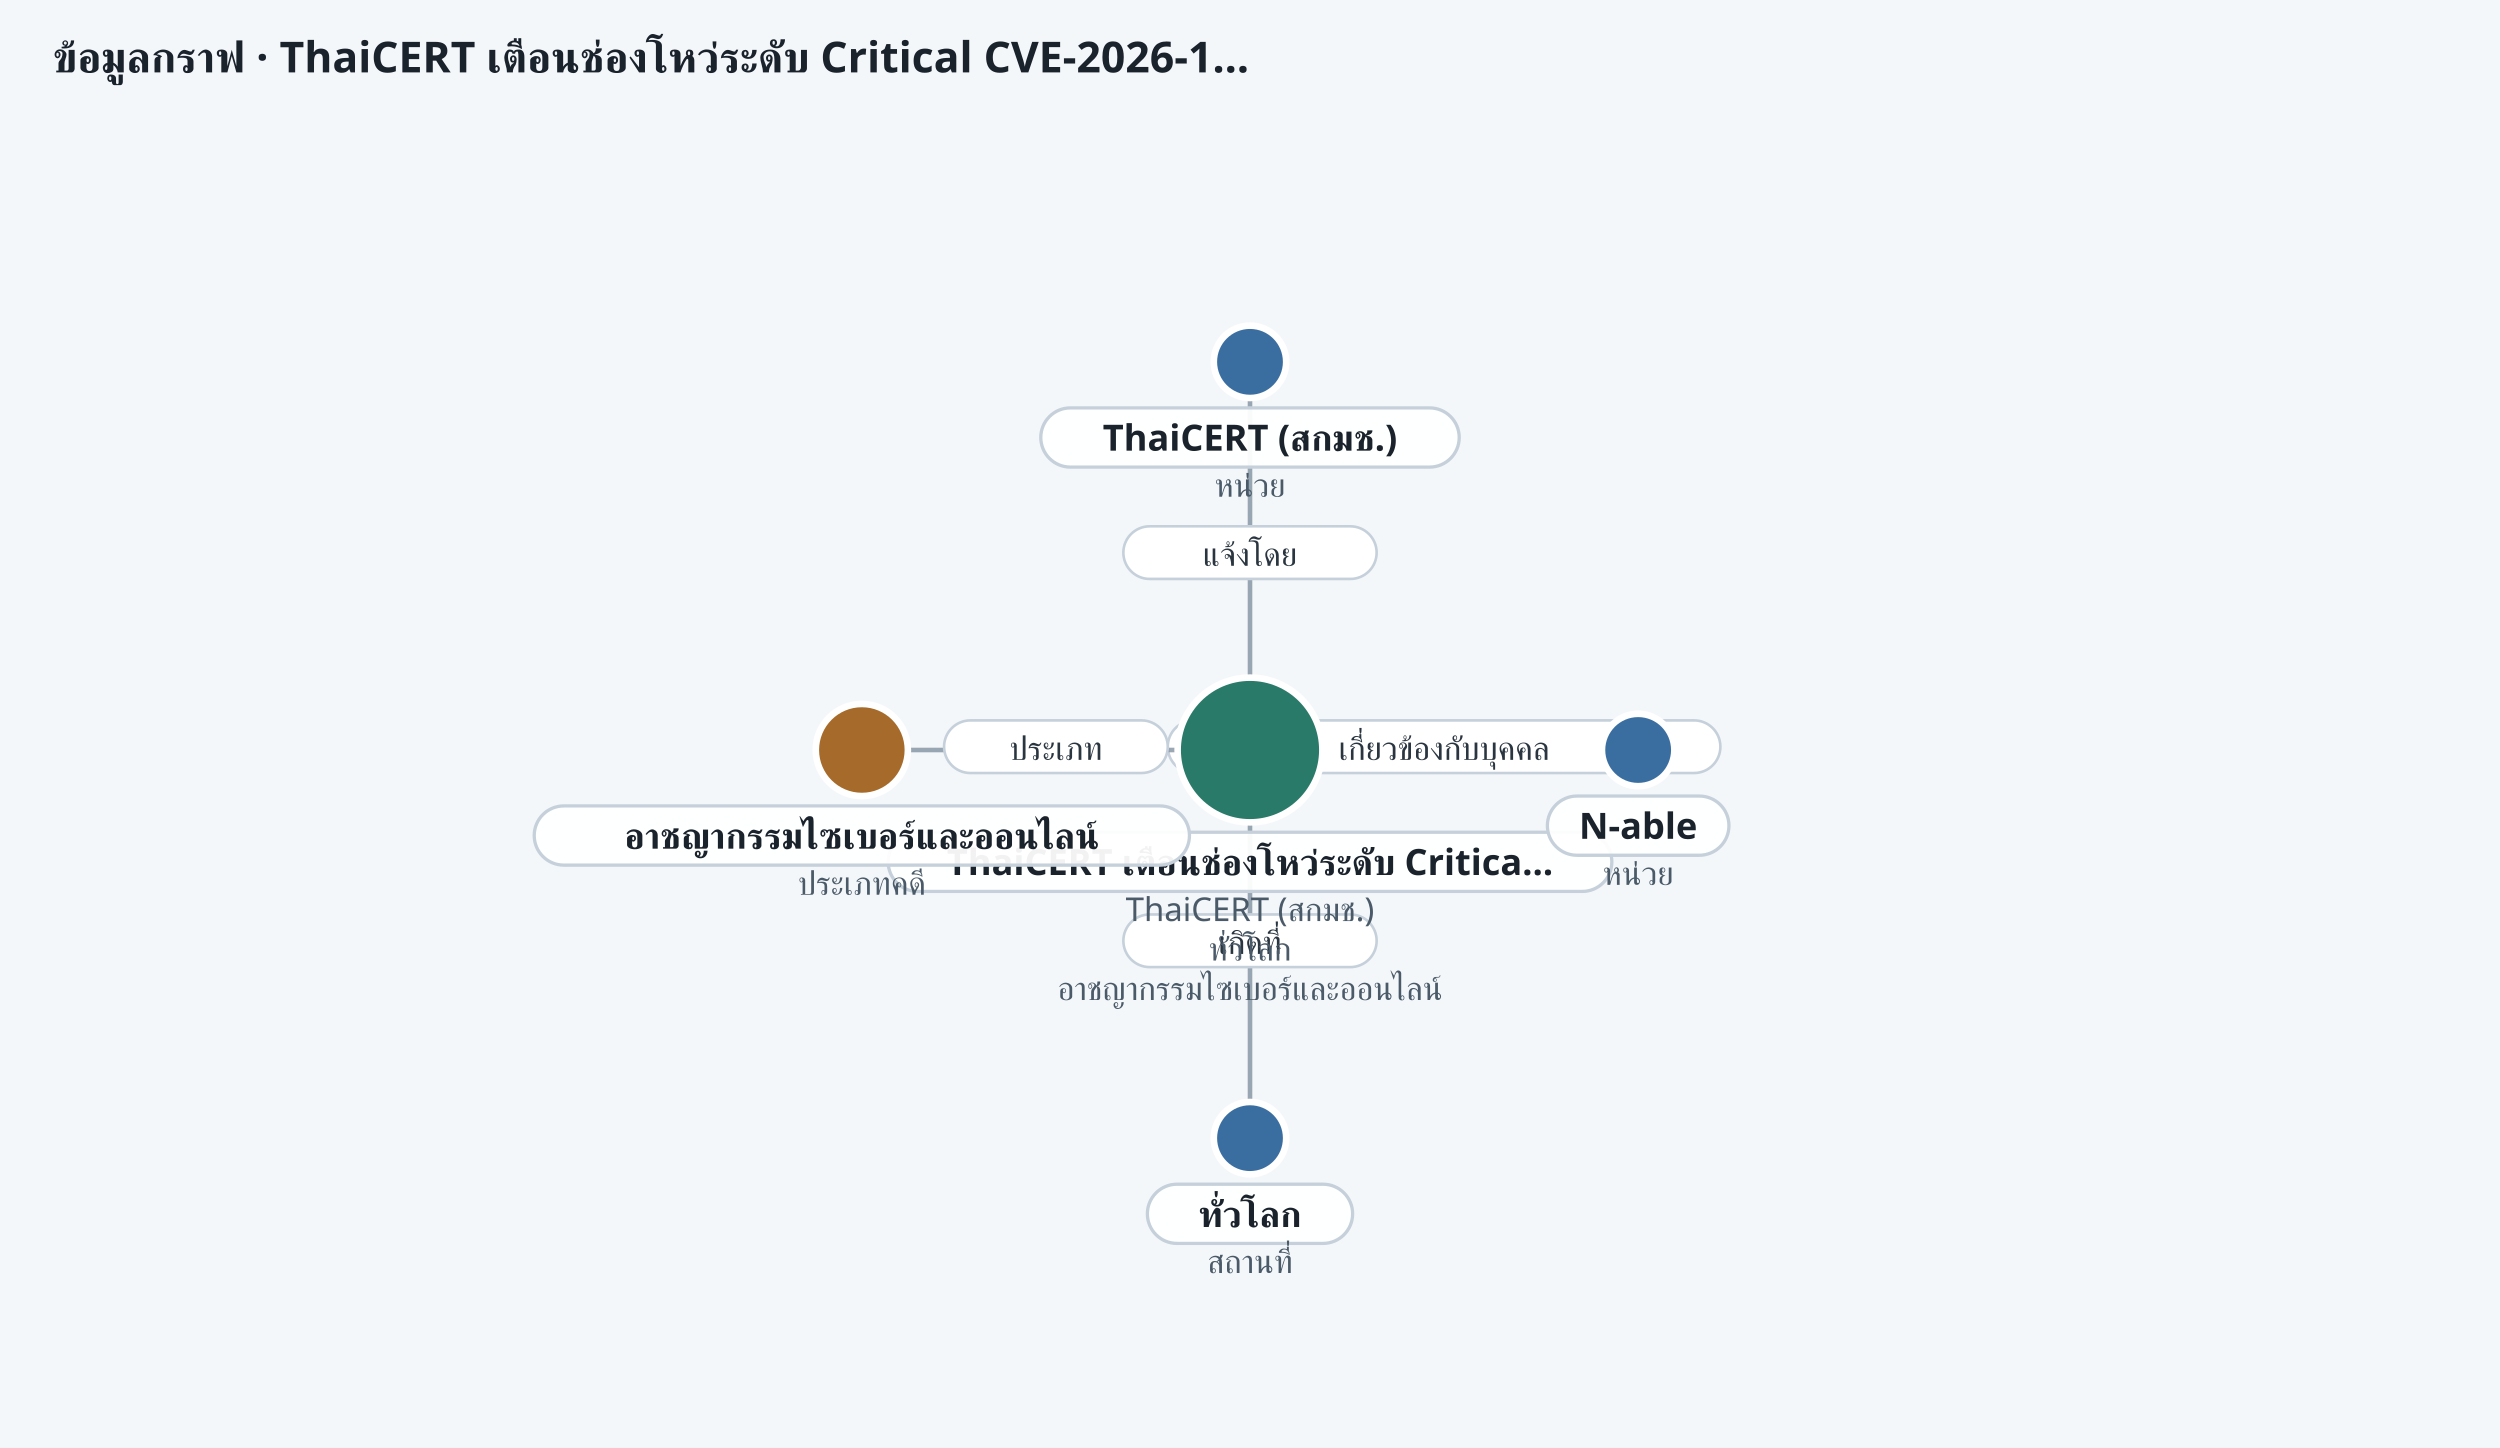
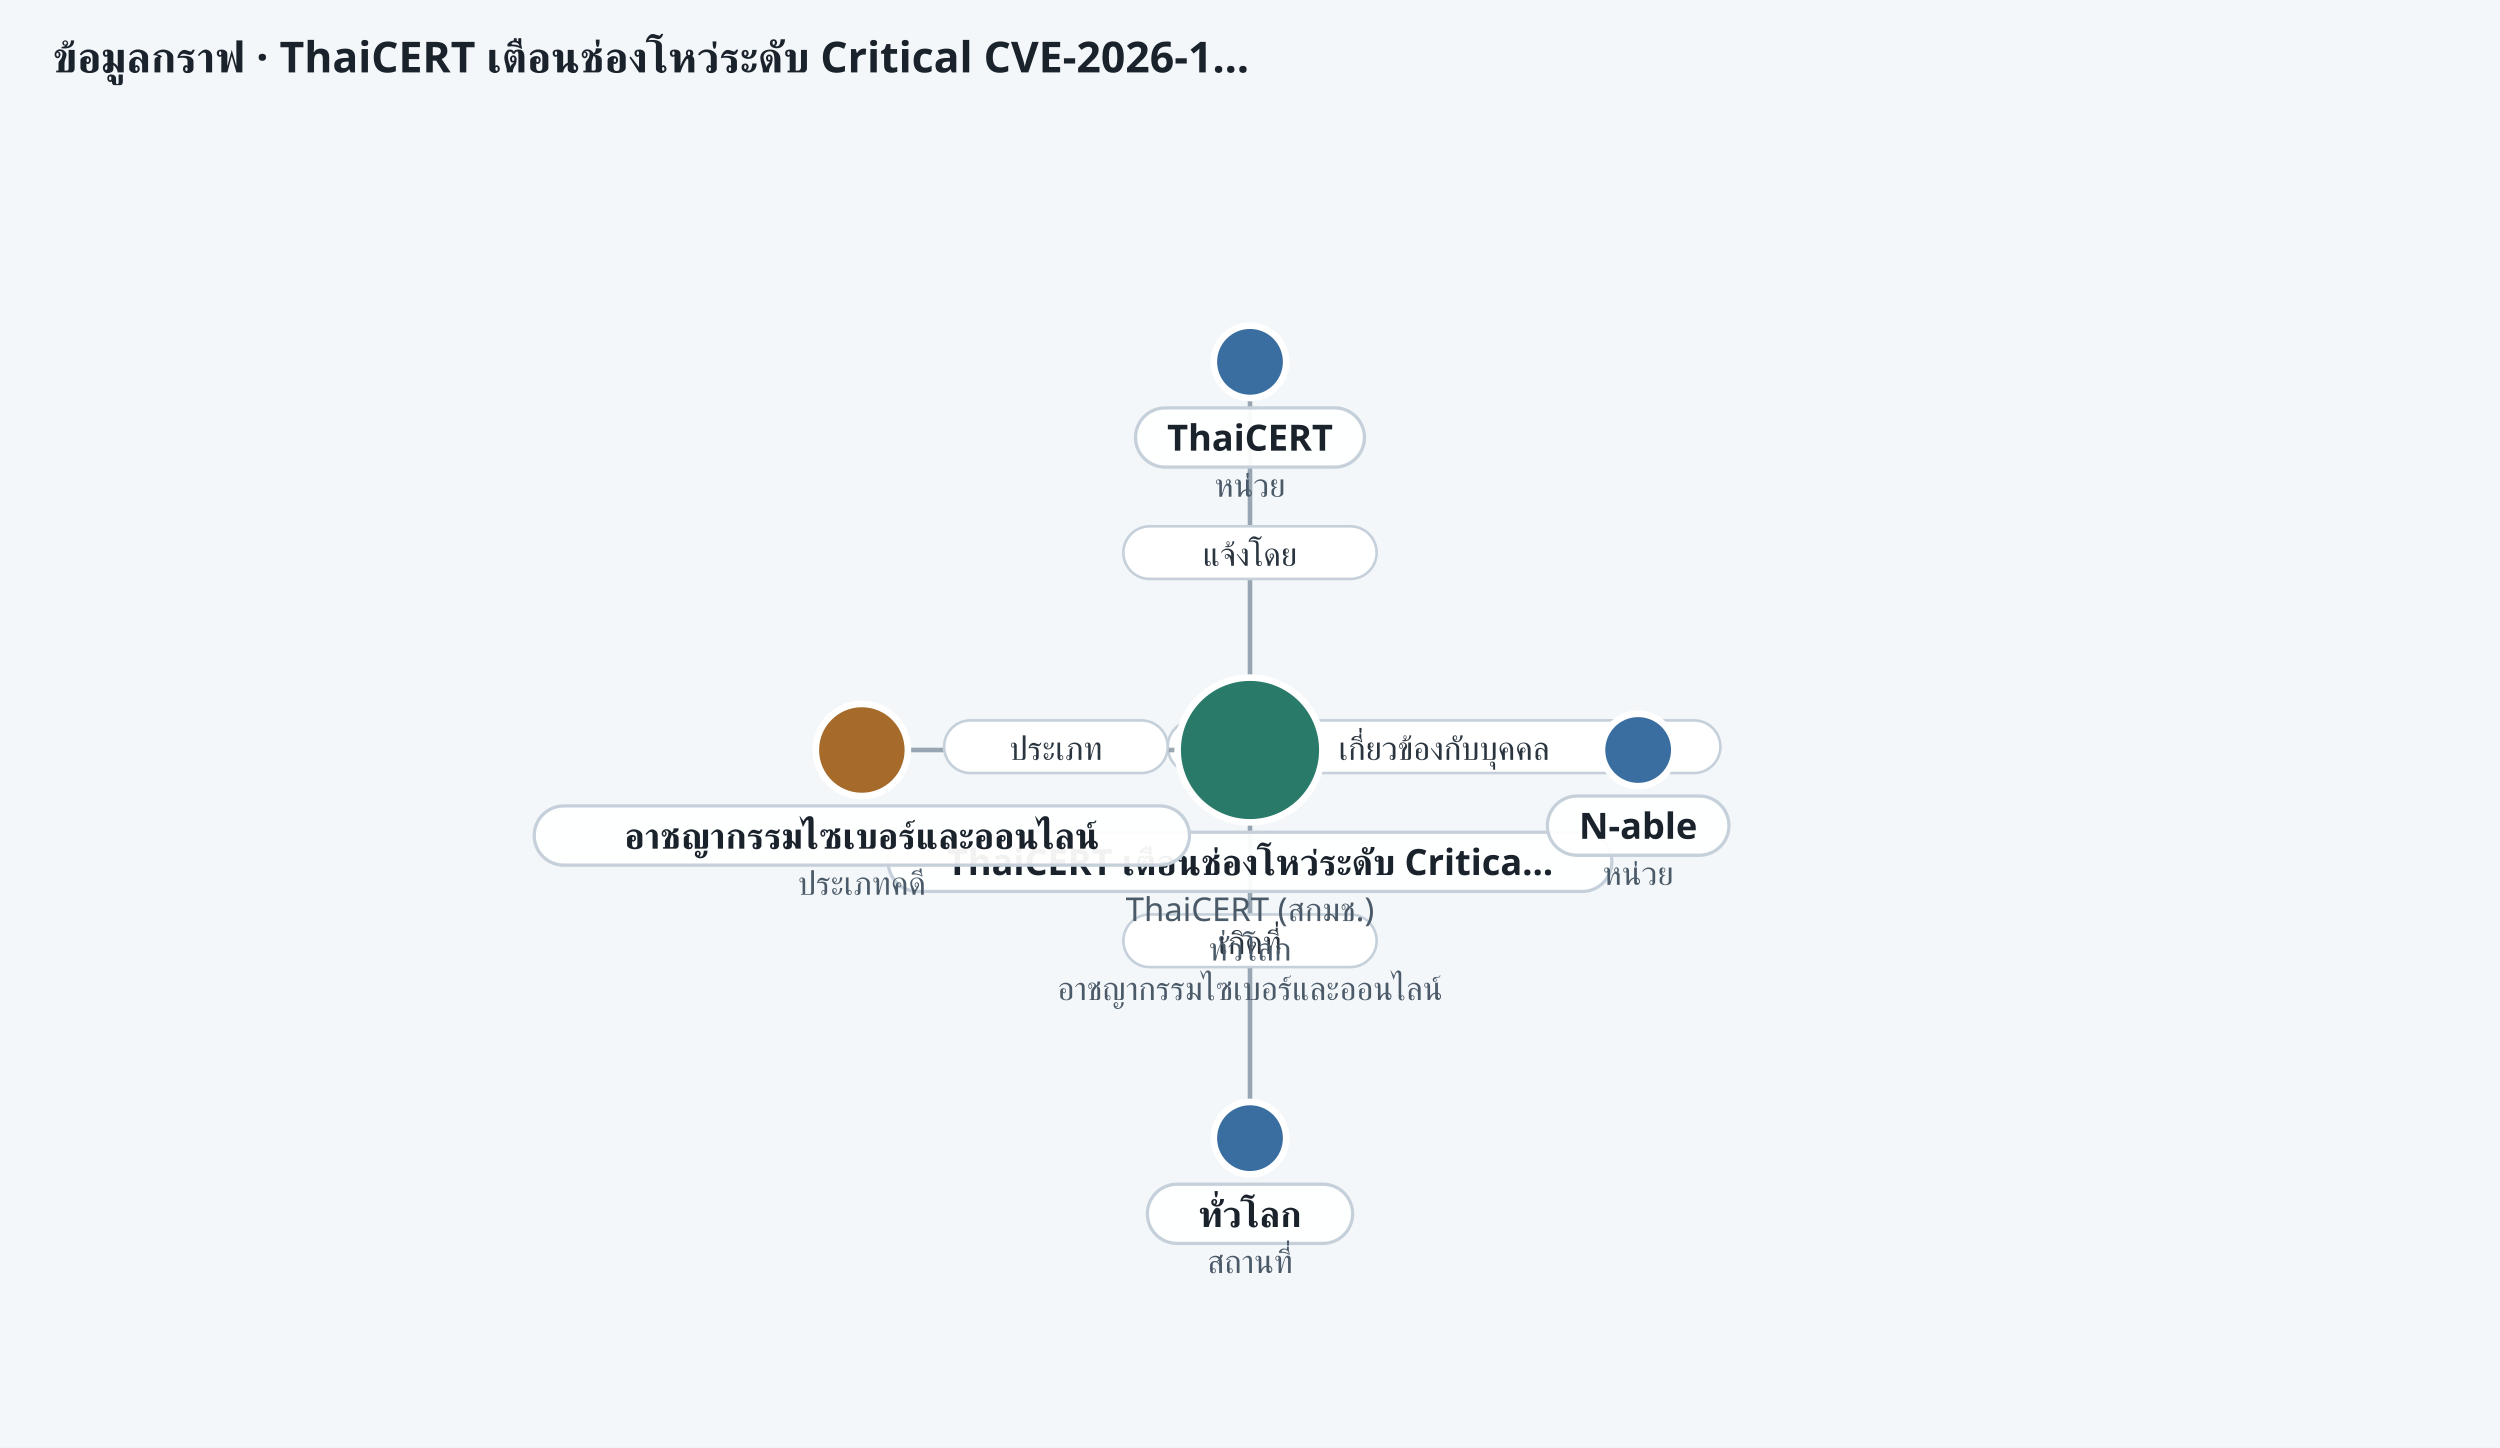
<svg xmlns="http://www.w3.org/2000/svg" width="760" height="440" viewBox="0 0 760 440" role="img" aria-label="ego graph 20261126-cyber-03">
  <rect width="100%" height="100%" fill="#f4f7fa" />
  <text x="16" y="22" font-size="13" font-weight="700" fill="#1a222c" font-family="Sarabun, Anuphan, sans-serif">ข้อมูลกราฟ · ThaiCERT เตือนช่องโหว่ระดับ Critical CVE-2026-1…</text>
  <line x1="380.0" y1="228.0" x2="380.0" y2="110.0" stroke="#7a8a9a" stroke-width="1.4" opacity="0.75" />
  <rect x="341.5" y="160.0" width="77.0" height="16" rx="8" fill="#fff" stroke="#c5d0da" stroke-width="0.8" />
  <text x="380.0" y="172.0" text-anchor="middle" font-size="10" fill="#2a3540" font-family="Sarabun, Anuphan, sans-serif">แจ้งโดย</text>
  <line x1="380.0" y1="228.0" x2="498.0" y2="228.0" stroke="#7a8a9a" stroke-width="1.4" opacity="0.75" />
  <rect x="355.0" y="219.0" width="168.0" height="16" rx="8" fill="#fff" stroke="#c5d0da" stroke-width="0.8" />
  <text x="439.0" y="231.0" text-anchor="middle" font-size="10" fill="#2a3540" font-family="Sarabun, Anuphan, sans-serif">เกี่ยวข้องกับบุคคล</text>
  <line x1="380.0" y1="228.0" x2="380.0" y2="346.0" stroke="#7a8a9a" stroke-width="1.4" opacity="0.75" />
  <rect x="341.5" y="278.0" width="77.0" height="16" rx="8" fill="#fff" stroke="#c5d0da" stroke-width="0.8" />
  <text x="380.0" y="290.0" text-anchor="middle" font-size="10" fill="#2a3540" font-family="Sarabun, Anuphan, sans-serif">เกิดที่</text>
  <line x1="380.0" y1="228.0" x2="262.0" y2="228.0" stroke="#7a8a9a" stroke-width="1.4" opacity="0.75" />
  <rect x="287.0" y="219.0" width="68.0" height="16" rx="8" fill="#fff" stroke="#c5d0da" stroke-width="0.8" />
  <text x="321.0" y="231.0" text-anchor="middle" font-size="10" fill="#2a3540" font-family="Sarabun, Anuphan, sans-serif">ประเภท</text>
  <circle cx="380.0" cy="228.0" r="22" fill="#2a7a6a" stroke="#fff" stroke-width="2" />
  <rect x="270.0" y="253.0" width="220.0" height="18" rx="9" fill="rgba(255,255,255,0.94)" stroke="#c5d0da" />
  <text x="380.0" y="266.0" text-anchor="middle" font-size="11" font-weight="600" fill="#1a222c" font-family="Sarabun, Anuphan, sans-serif">ThaiCERT เตือนช่องโหว่ระดับ Critica…</text>
  <text x="380.0" y="280.0" text-anchor="middle" font-size="10" fill="#4a5a68" font-family="Sarabun, Anuphan, sans-serif">ThaiCERT (สกมช.)</text>
  <text x="380.0" y="292.0" text-anchor="middle" font-size="10" fill="#4a5a68" font-family="Sarabun, Anuphan, sans-serif">ทั่วโลก</text>
  <text x="380.0" y="304.0" text-anchor="middle" font-size="10" fill="#4a5a68" font-family="Sarabun, Anuphan, sans-serif">อาชญากรรมไซเบอร์และออนไลน์</text>
  <circle cx="380.0" cy="110.0" r="11" fill="#3a6ea0" stroke="#fff" stroke-width="2" />
-   <rect x="316.4" y="124.0" width="127.2" height="18" rx="9" fill="rgba(255,255,255,0.94)" stroke="#c5d0da" />
-   <text x="380.0" y="137.0" text-anchor="middle" font-size="11" font-weight="600" fill="#1a222c" font-family="Sarabun, Anuphan, sans-serif">ThaiCERT (สกมช.)</text>
+   <rect x="345.2" y="124.0" width="69.6" height="18" rx="9" fill="rgba(255,255,255,0.94)" stroke="#c5d0da" />
+   <text x="380.0" y="137.0" text-anchor="middle" font-size="11" font-weight="600" fill="#1a222c" font-family="Sarabun, Anuphan, sans-serif">ThaiCERT</text>
  <text x="380.0" y="151.0" text-anchor="middle" font-size="10" fill="#4a5a68" font-family="Sarabun, Anuphan, sans-serif">หน่วย</text>
  <circle cx="498.0" cy="228.0" r="11" fill="#3a6ea0" stroke="#fff" stroke-width="2" />
  <rect x="470.4" y="242.0" width="55.2" height="18" rx="9" fill="rgba(255,255,255,0.94)" stroke="#c5d0da" />
  <text x="498.0" y="255.0" text-anchor="middle" font-size="11" font-weight="600" fill="#1a222c" font-family="Sarabun, Anuphan, sans-serif">N-able</text>
  <text x="498.0" y="269.0" text-anchor="middle" font-size="10" fill="#4a5a68" font-family="Sarabun, Anuphan, sans-serif">หน่วย</text>
  <circle cx="380.0" cy="346.0" r="11" fill="#3a6ea0" stroke="#fff" stroke-width="2" />
  <rect x="348.8" y="360.0" width="62.4" height="18" rx="9" fill="rgba(255,255,255,0.94)" stroke="#c5d0da" />
  <text x="380.0" y="373.0" text-anchor="middle" font-size="11" font-weight="600" fill="#1a222c" font-family="Sarabun, Anuphan, sans-serif">ทั่วโลก</text>
  <text x="380.0" y="387.0" text-anchor="middle" font-size="10" fill="#4a5a68" font-family="Sarabun, Anuphan, sans-serif">สถานที่</text>
  <circle cx="262.0" cy="228.0" r="14" fill="#a66b2a" stroke="#fff" stroke-width="2" />
  <rect x="162.4" y="245.0" width="199.2" height="18" rx="9" fill="rgba(255,255,255,0.94)" stroke="#c5d0da" />
  <text x="262.0" y="258.0" text-anchor="middle" font-size="11" font-weight="600" fill="#1a222c" font-family="Sarabun, Anuphan, sans-serif">อาชญากรรมไซเบอร์และออนไลน์</text>
  <text x="262.0" y="272.0" text-anchor="middle" font-size="10" fill="#4a5a68" font-family="Sarabun, Anuphan, sans-serif">ประเภทคดี</text>
</svg>
